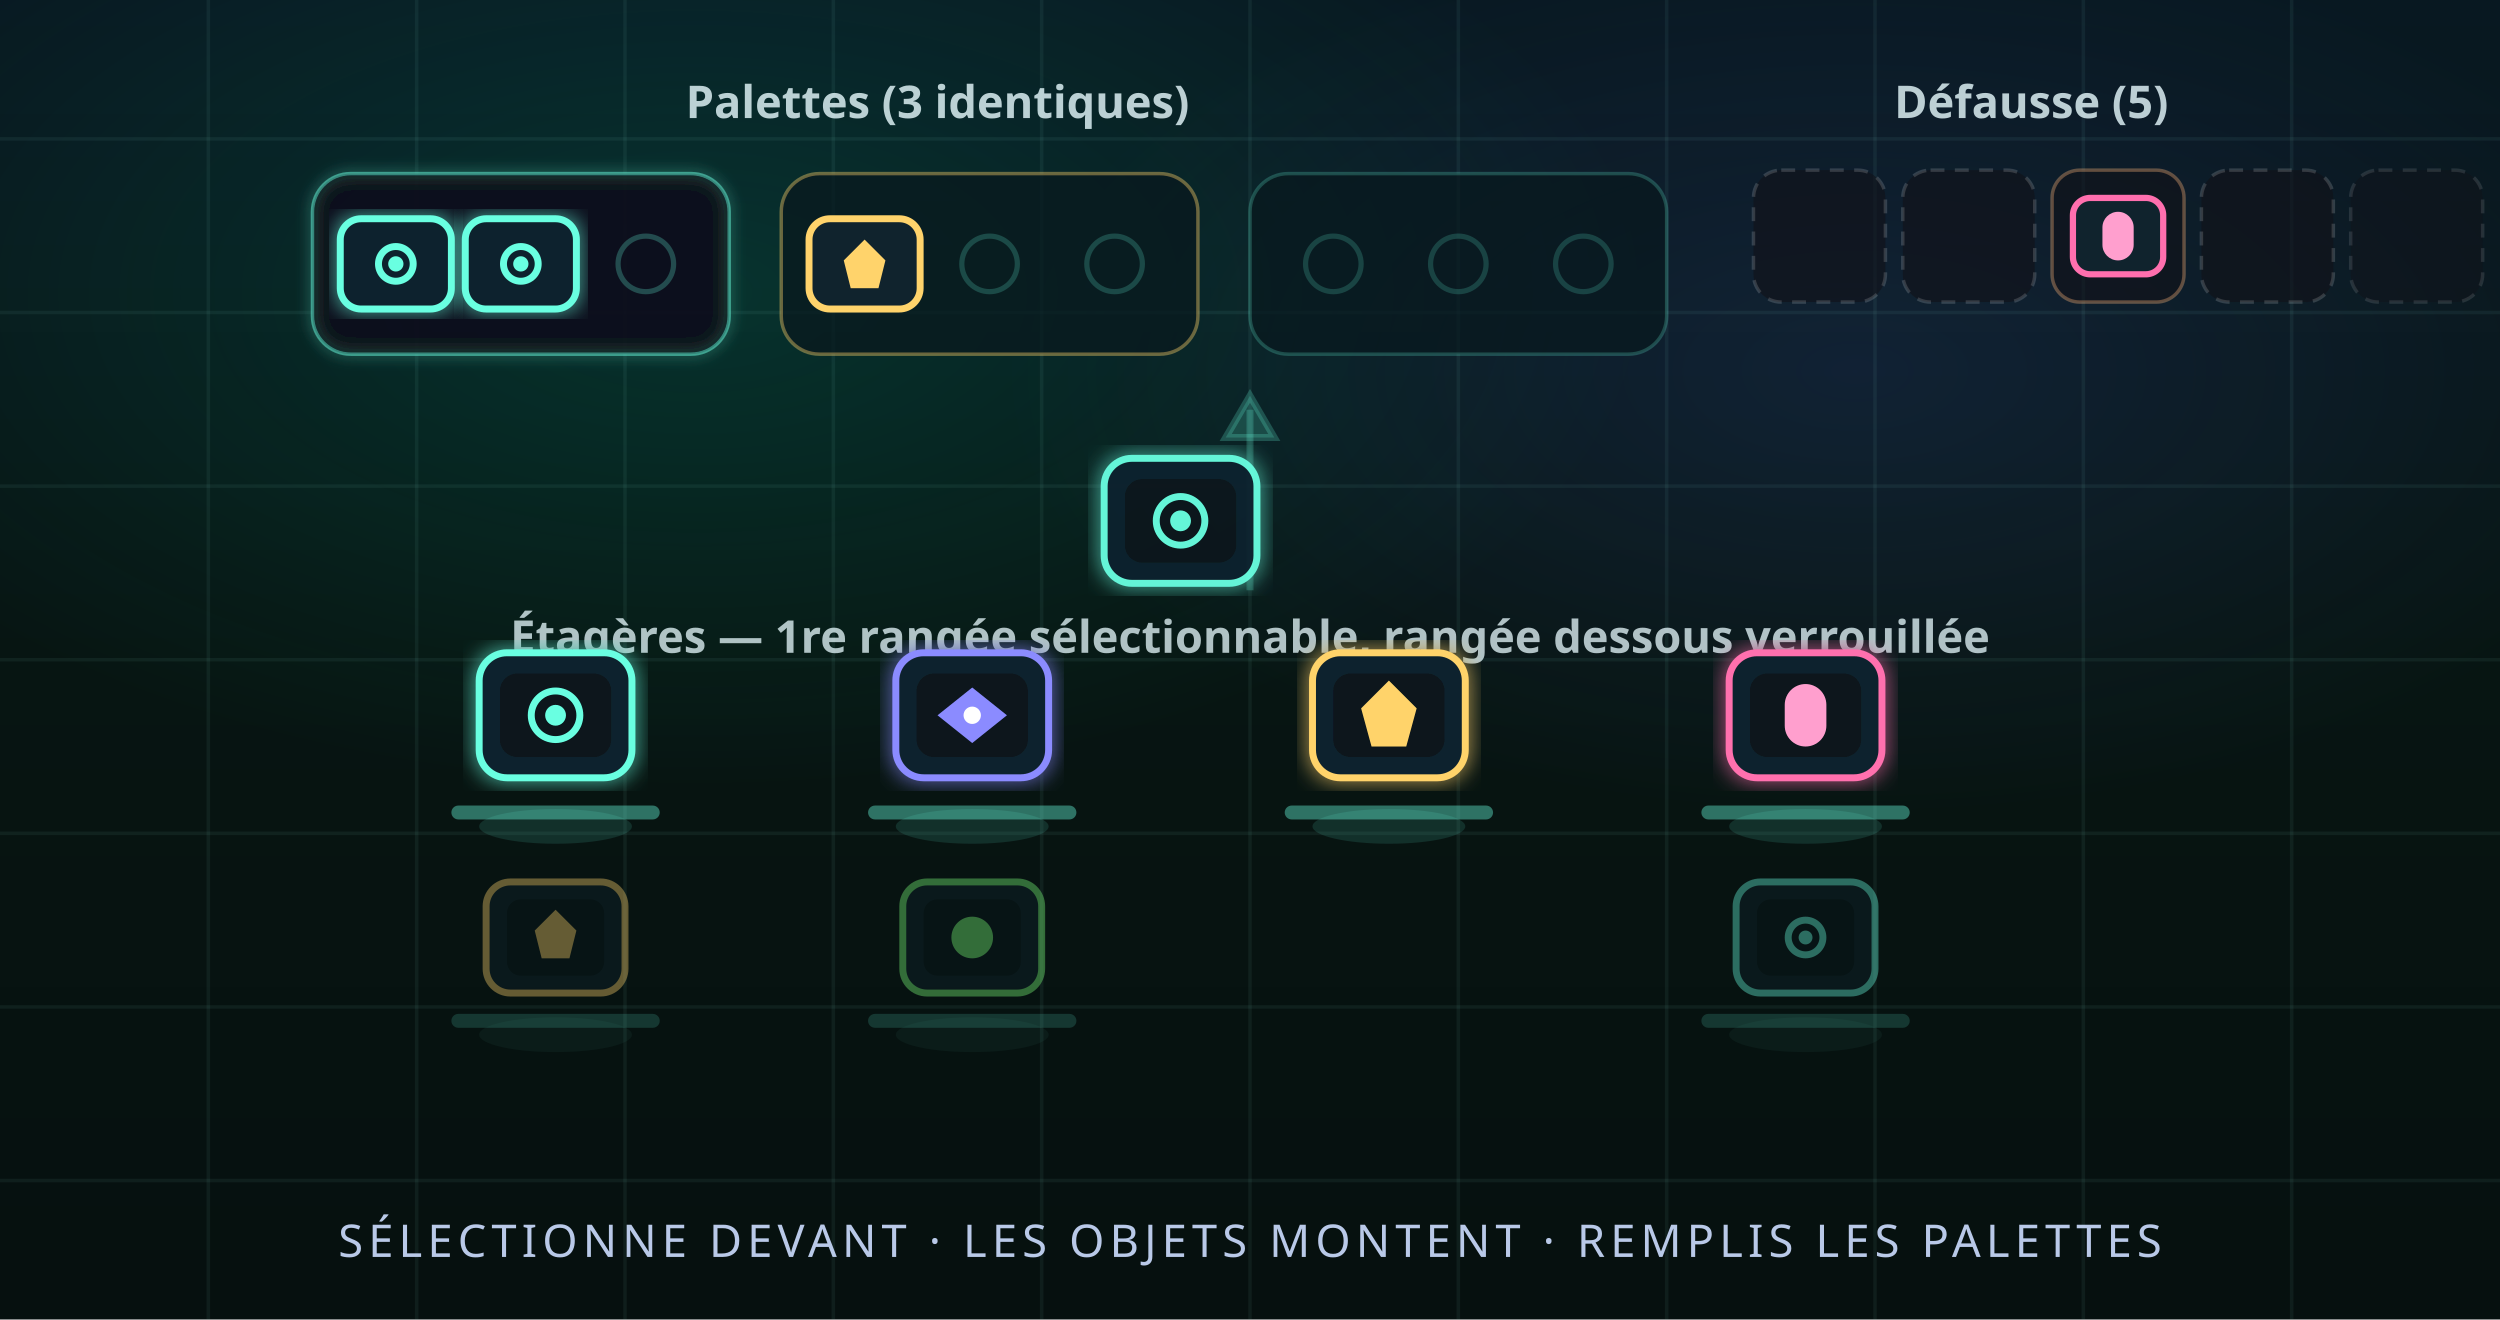
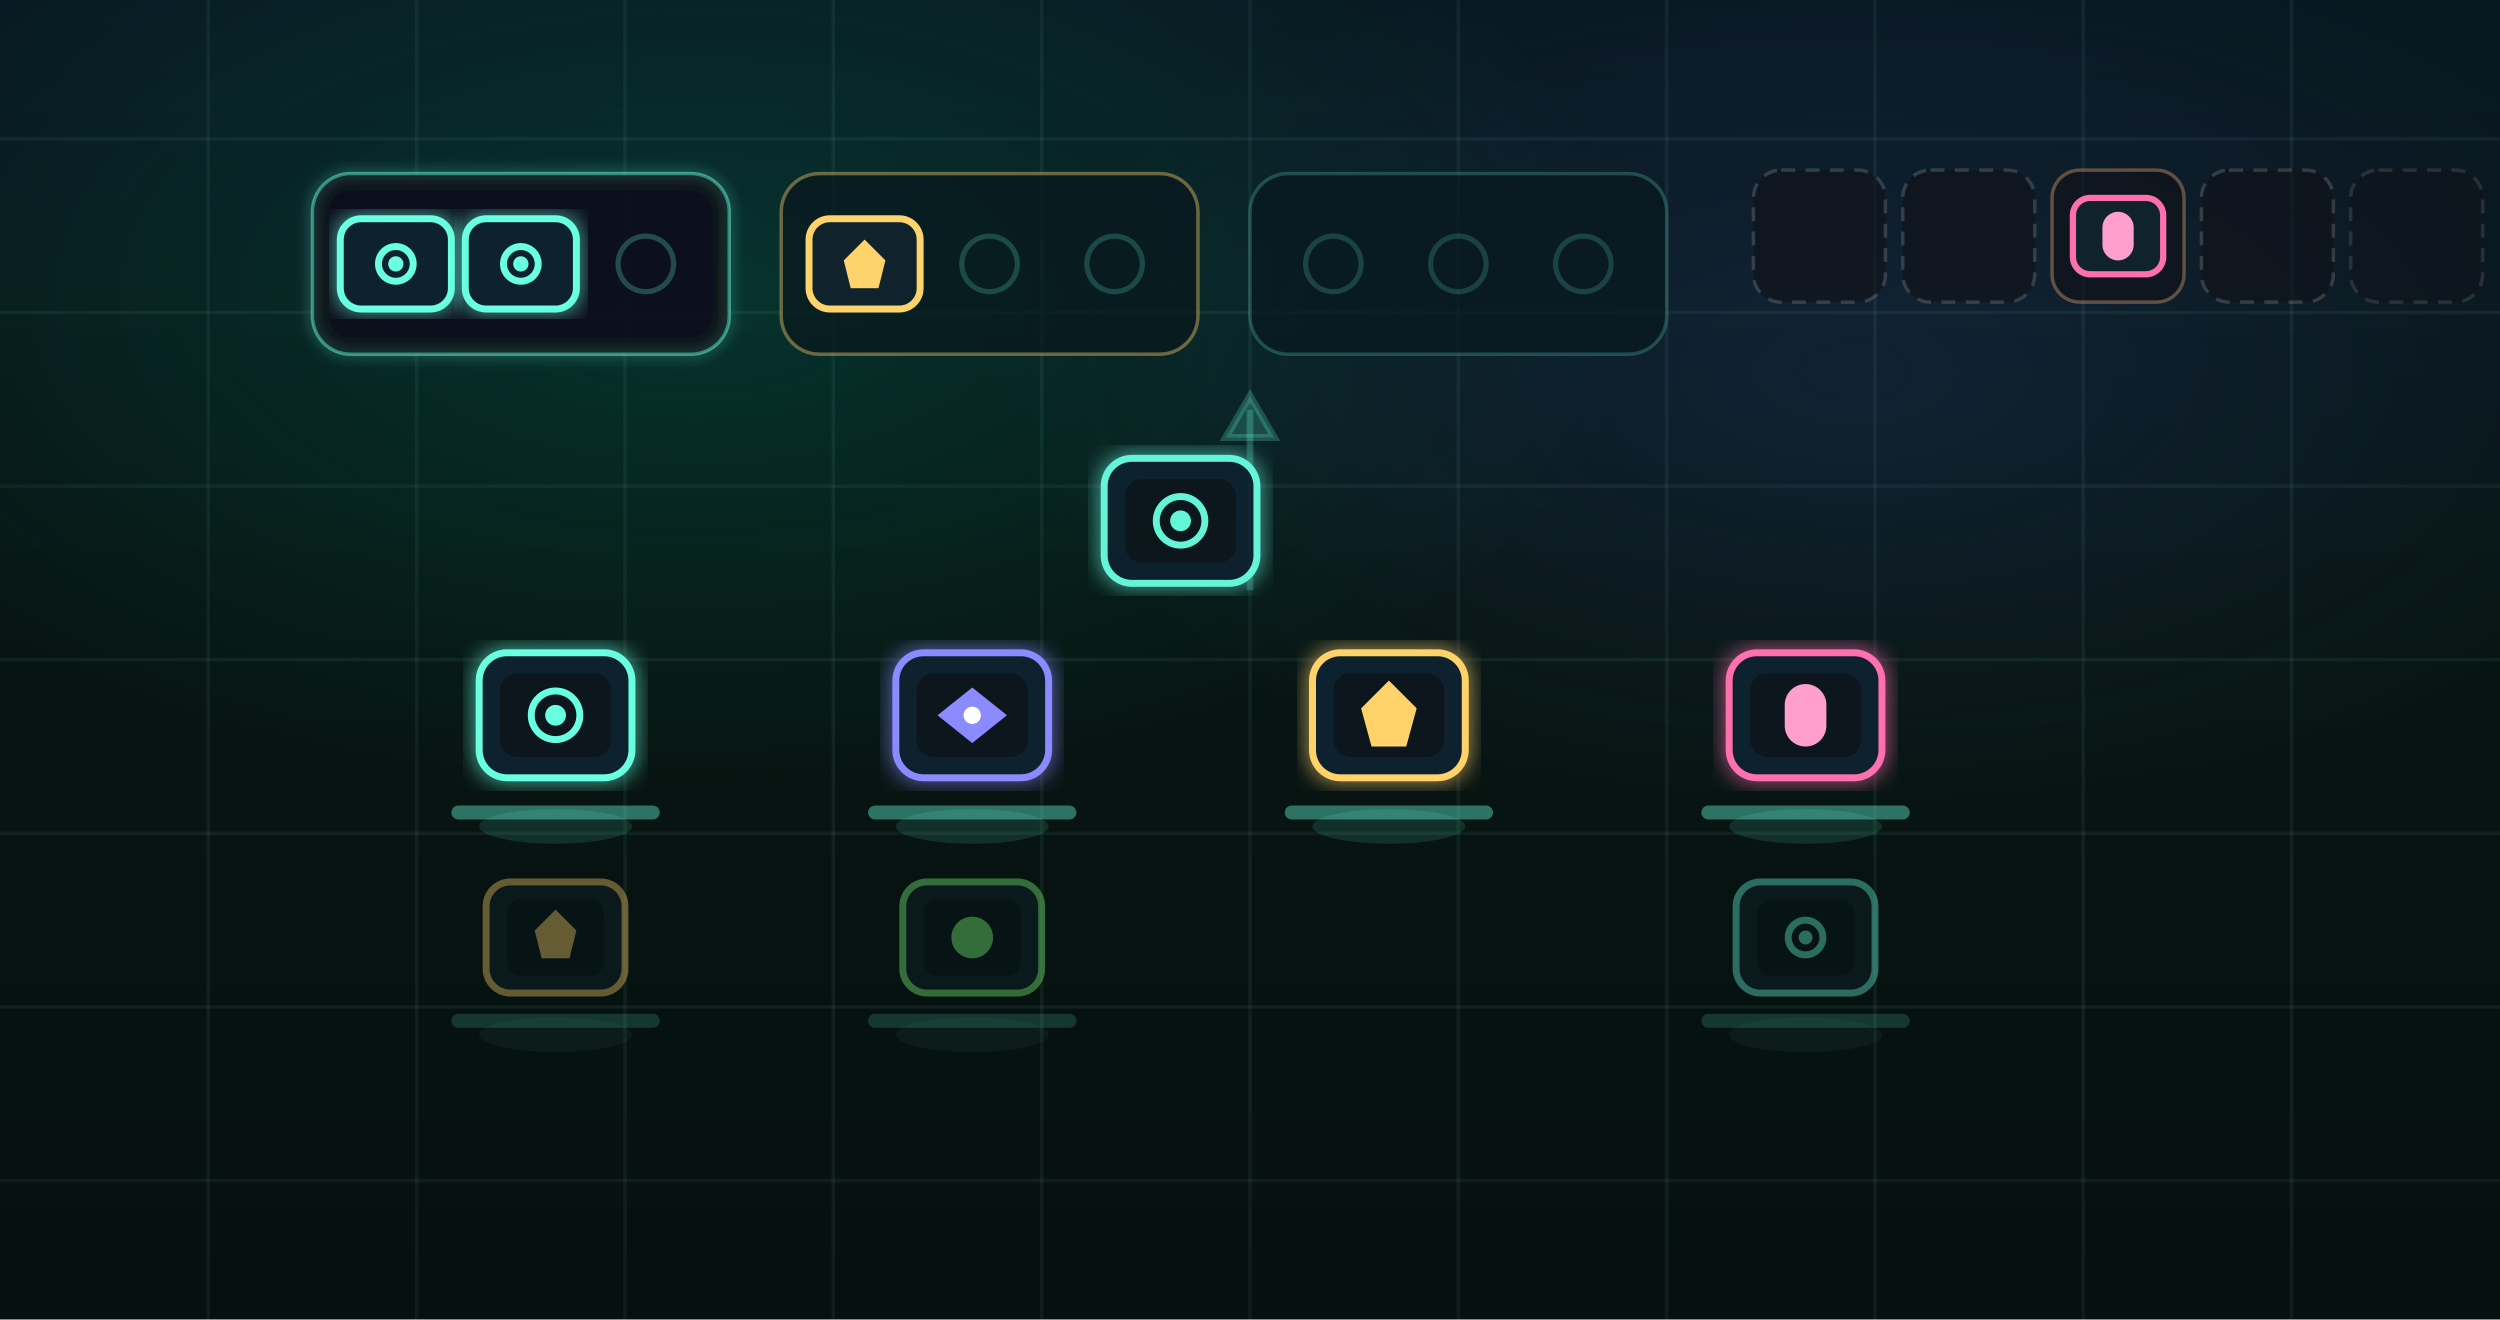
<svg xmlns="http://www.w3.org/2000/svg" viewBox="0 0 720 380" role="img" aria-labelledby="title desc">
  <defs>
    <linearGradient id="bg" x1="0" y1="0" x2="0" y2="1">
      <stop offset="0%" stop-color="#081821" />
      <stop offset="50%" stop-color="#071512" />
      <stop offset="100%" stop-color="#06100f" />
    </linearGradient>
    <radialGradient id="neb1" cx="28%" cy="22%" r="38%">
      <stop offset="0%" stop-color="#00e0a5" stop-opacity="0.14" />
      <stop offset="100%" stop-color="#00e0a5" stop-opacity="0" />
    </radialGradient>
    <radialGradient id="neb2" cx="74%" cy="28%" r="34%">
      <stop offset="0%" stop-color="#5a78ff" stop-opacity="0.12" />
      <stop offset="100%" stop-color="#5a78ff" stop-opacity="0" />
    </radialGradient>
    <filter id="glow">
      <feGaussianBlur stdDeviation="3" result="b" />
      <feMerge>
        <feMergeNode in="b" />
        <feMergeNode in="SourceGraphic" />
      </feMerge>
    </filter>
    <filter id="soft">
      <feGaussianBlur stdDeviation="2" result="b" />
      <feMerge>
        <feMergeNode in="b" />
        <feMergeNode in="SourceGraphic" />
      </feMerge>
    </filter>
  </defs>
  <rect width="720" height="380" fill="url(#bg)" />
  <rect width="720" height="380" fill="url(#neb1)" />
  <rect width="720" height="380" fill="url(#neb2)" />
  <g stroke="#9bfff0" stroke-opacity="0.06" stroke-width="1">
    <path d="M0 40H720M0 90H720M0 140H720M0 190H720M0 240H720M0 290H720M0 340H720" />
    <path d="M60 0V380M120 0V380M180 0V380M240 0V380M300 0V380M360 0V380M420 0V380M480 0V380M540 0V380M600 0V380M660 0V380" />
  </g>
-   <text x="270" y="34" text-anchor="middle" font-family="'Space Grotesk',system-ui,sans-serif" font-size="13" font-weight="600" fill="#e8fbff" fill-opacity="0.8">Palettes (3 identiques)</text>
-   <text x="585" y="34" text-anchor="middle" font-family="'Space Grotesk',system-ui,sans-serif" font-size="13" font-weight="600" fill="#e8fbff" fill-opacity="0.8">Défausse (5)</text>
  <g>
    <g transform="translate(90,50)">
      <rect x="0" y="0" width="120" height="52" rx="11" fill="rgba(8,24,30,0.75)" stroke="#69ffe1" stroke-opacity="0.45" filter="url(#soft)" />
      <g transform="translate(24,26)" filter="url(#glow)">
        <rect x="-16" y="-13" width="32" height="26" rx="6" fill="#10232d" stroke="#69ffe1" stroke-width="2" />
        <circle cx="0" cy="0" r="5" fill="none" stroke="#69ffe1" stroke-width="2" />
        <circle cx="0" cy="0" r="2.2" fill="#69ffe1" />
      </g>
      <g transform="translate(60,26)" filter="url(#glow)">
        <rect x="-16" y="-13" width="32" height="26" rx="6" fill="#10232d" stroke="#69ffe1" stroke-width="2" />
        <circle cx="0" cy="0" r="5" fill="none" stroke="#69ffe1" stroke-width="2" />
        <circle cx="0" cy="0" r="2.2" fill="#69ffe1" />
      </g>
      <circle cx="96" cy="26" r="8" fill="none" stroke="#69ffe1" stroke-opacity="0.25" stroke-width="1.5" />
    </g>
    <g transform="translate(225,50)">
      <rect x="0" y="0" width="120" height="52" rx="11" fill="rgba(8,24,30,0.75)" stroke="#ffd36b" stroke-opacity="0.4" />
      <g transform="translate(24,26)">
        <rect x="-16" y="-13" width="32" height="26" rx="6" fill="#10232d" stroke="#ffd36b" stroke-width="2" />
        <path d="M0 -7l6 6-2 8h-8l-2-8z" fill="#ffd36b" />
      </g>
      <circle cx="60" cy="26" r="8" fill="none" stroke="#69ffe1" stroke-opacity="0.2" stroke-width="1.5" />
      <circle cx="96" cy="26" r="8" fill="none" stroke="#69ffe1" stroke-opacity="0.2" stroke-width="1.5" />
    </g>
    <g transform="translate(360,50)">
      <rect x="0" y="0" width="120" height="52" rx="11" fill="rgba(8,24,30,0.72)" stroke="#69ffe1" stroke-opacity="0.22" />
      <circle cx="24" cy="26" r="8" fill="none" stroke="#69ffe1" stroke-opacity="0.18" stroke-width="1.5" />
      <circle cx="60" cy="26" r="8" fill="none" stroke="#69ffe1" stroke-opacity="0.18" stroke-width="1.5" />
      <circle cx="96" cy="26" r="8" fill="none" stroke="#69ffe1" stroke-opacity="0.18" stroke-width="1.5" />
    </g>
  </g>
  <g>
    <rect x="505" y="49" width="38" height="38" rx="8" fill="rgba(18,18,24,0.6)" stroke="rgba(255,255,255,0.16)" stroke-dasharray="4 3" />
    <rect x="548" y="49" width="38" height="38" rx="8" fill="rgba(18,18,24,0.6)" stroke="rgba(255,255,255,0.16)" stroke-dasharray="4 3" />
    <rect x="591" y="49" width="38" height="38" rx="8" fill="rgba(18,18,24,0.6)" stroke="rgba(255,180,120,0.35)" />
    <g transform="translate(610,68)">
      <rect x="-13" y="-11" width="26" height="22" rx="5" fill="#10232d" stroke="#ff6fae" stroke-width="1.8" />
      <rect x="-4.5" y="-7" width="9" height="14" rx="4.5" fill="#ff9fce" />
    </g>
    <rect x="634" y="49" width="38" height="38" rx="8" fill="rgba(18,18,24,0.6)" stroke="rgba(255,255,255,0.16)" stroke-dasharray="4 3" />
    <rect x="677" y="49" width="38" height="38" rx="8" fill="rgba(18,18,24,0.6)" stroke="rgba(255,255,255,0.16)" stroke-dasharray="4 3" opacity="0.7" />
  </g>
  <g stroke="#69ffe1" stroke-opacity="0.22" stroke-width="2" fill="#69ffe1" fill-opacity="0.18">
    <line x1="360" y1="170" x2="360" y2="118" />
    <path d="M360 114 L353 126 L367 126 Z" />
  </g>
-   <text x="360" y="188" text-anchor="middle" font-family="'Space Grotesk',system-ui,sans-serif" font-size="13" font-weight="600" fill="#e8fbff" fill-opacity="0.75">Étagères — 1re rangée sélectionnable, rangée dessous verrouillée</text>
  <g transform="translate(160,0)">
    <g opacity="0.45">
      <rect x="-30" y="292" width="60" height="4" rx="2" fill="#69ffe1" fill-opacity="0.35" />
      <ellipse cx="0" cy="298" rx="22" ry="5" fill="#69ffe1" fill-opacity="0.1" />
    </g>
    <g transform="translate(0,270)" opacity="0.38">
      <rect x="-20" y="-16" width="40" height="32" rx="7" fill="#10232d" stroke="#ffd36b" stroke-width="2" />
      <rect x="-14" y="-11" width="28" height="22" rx="4" fill="#08141a" />
      <path d="M0 -8l6 6-2 8h-8l-2-8z" fill="#ffd36b" />
    </g>
    <rect x="-30" y="232" width="60" height="4" rx="2" fill="#69ffe1" fill-opacity="0.4" />
    <ellipse cx="0" cy="238" rx="22" ry="5" fill="#69ffe1" fill-opacity="0.12" />
    <g transform="translate(0,206)" filter="url(#glow)">
      <rect x="-22" y="-18" width="44" height="36" rx="8" fill="#10232d" stroke="#69ffe1" stroke-width="2" />
      <rect x="-16" y="-12" width="32" height="24" rx="5" fill="#08141a" />
      <circle cx="0" cy="0" r="7" fill="none" stroke="#69ffe1" stroke-width="2" />
      <circle cx="0" cy="0" r="3" fill="#69ffe1" />
    </g>
  </g>
  <g transform="translate(280,0)">
    <g opacity="0.45">
      <rect x="-30" y="292" width="60" height="4" rx="2" fill="#69ffe1" fill-opacity="0.35" />
      <ellipse cx="0" cy="298" rx="22" ry="5" fill="#69ffe1" fill-opacity="0.1" />
    </g>
    <g transform="translate(0,270)" opacity="0.38">
      <rect x="-20" y="-16" width="40" height="32" rx="7" fill="#10232d" stroke="#7cff7a" stroke-width="2" />
      <rect x="-14" y="-11" width="28" height="22" rx="4" fill="#08141a" />
      <circle cx="0" cy="0" r="6" fill="#7cff7a" />
    </g>
    <rect x="-30" y="232" width="60" height="4" rx="2" fill="#69ffe1" fill-opacity="0.4" />
    <ellipse cx="0" cy="238" rx="22" ry="5" fill="#69ffe1" fill-opacity="0.12" />
    <g transform="translate(0,206)" filter="url(#glow)">
      <rect x="-22" y="-18" width="44" height="36" rx="8" fill="#10232d" stroke="#8b8bff" stroke-width="2" />
      <rect x="-16" y="-12" width="32" height="24" rx="5" fill="#08141a" />
      <path d="M0 -8l10 8-10 8-10-8z" fill="#8b8bff" />
      <circle cx="0" cy="0" r="2.5" fill="#fff" />
    </g>
  </g>
  <g transform="translate(400,0)">
    <rect x="-30" y="232" width="60" height="4" rx="2" fill="#69ffe1" fill-opacity="0.4" />
    <ellipse cx="0" cy="238" rx="22" ry="5" fill="#69ffe1" fill-opacity="0.12" />
    <g transform="translate(0,206)" filter="url(#glow)">
      <rect x="-22" y="-18" width="44" height="36" rx="8" fill="#10232d" stroke="#ffd36b" stroke-width="2" />
      <rect x="-16" y="-12" width="32" height="24" rx="5" fill="#08141a" />
      <path d="M0 -10l8 8-3 11h-10l-3-11z" fill="#ffd36b" />
    </g>
  </g>
  <g transform="translate(520,0)">
    <g opacity="0.45">
      <rect x="-30" y="292" width="60" height="4" rx="2" fill="#69ffe1" fill-opacity="0.35" />
      <ellipse cx="0" cy="298" rx="22" ry="5" fill="#69ffe1" fill-opacity="0.1" />
    </g>
    <g transform="translate(0,270)" opacity="0.38">
      <rect x="-20" y="-16" width="40" height="32" rx="7" fill="#10232d" stroke="#69ffe1" stroke-width="2" />
      <rect x="-14" y="-11" width="28" height="22" rx="4" fill="#08141a" />
      <circle cx="0" cy="0" r="5" fill="none" stroke="#69ffe1" stroke-width="2" />
      <circle cx="0" cy="0" r="2" fill="#69ffe1" />
    </g>
    <rect x="-30" y="232" width="60" height="4" rx="2" fill="#69ffe1" fill-opacity="0.4" />
    <ellipse cx="0" cy="238" rx="22" ry="5" fill="#69ffe1" fill-opacity="0.12" />
    <g transform="translate(0,206)" filter="url(#glow)">
      <rect x="-22" y="-18" width="44" height="36" rx="8" fill="#10232d" stroke="#ff6fae" stroke-width="2" />
      <rect x="-16" y="-12" width="32" height="24" rx="5" fill="#08141a" />
      <rect x="-6" y="-9" width="12" height="18" rx="6" fill="#ff9fce" />
    </g>
  </g>
  <g transform="translate(340,150)" filter="url(#glow)" opacity="0.95">
    <rect x="-22" y="-18" width="44" height="36" rx="8" fill="#10232d" stroke="#69ffe1" stroke-width="2" />
    <rect x="-16" y="-12" width="32" height="24" rx="5" fill="#08141a" />
    <circle cx="0" cy="0" r="7" fill="none" stroke="#69ffe1" stroke-width="2" />
    <circle cx="0" cy="0" r="3" fill="#69ffe1" />
  </g>
-   <text x="360" y="362" text-anchor="middle" fill="#b9c9e8" font-family="system-ui,'Space Grotesk',sans-serif" font-size="13" letter-spacing="1.5">SÉLECTIONNE DEVANT · LES OBJETS MONTENT · REMPLIS LES PALETTES</text>
</svg>
